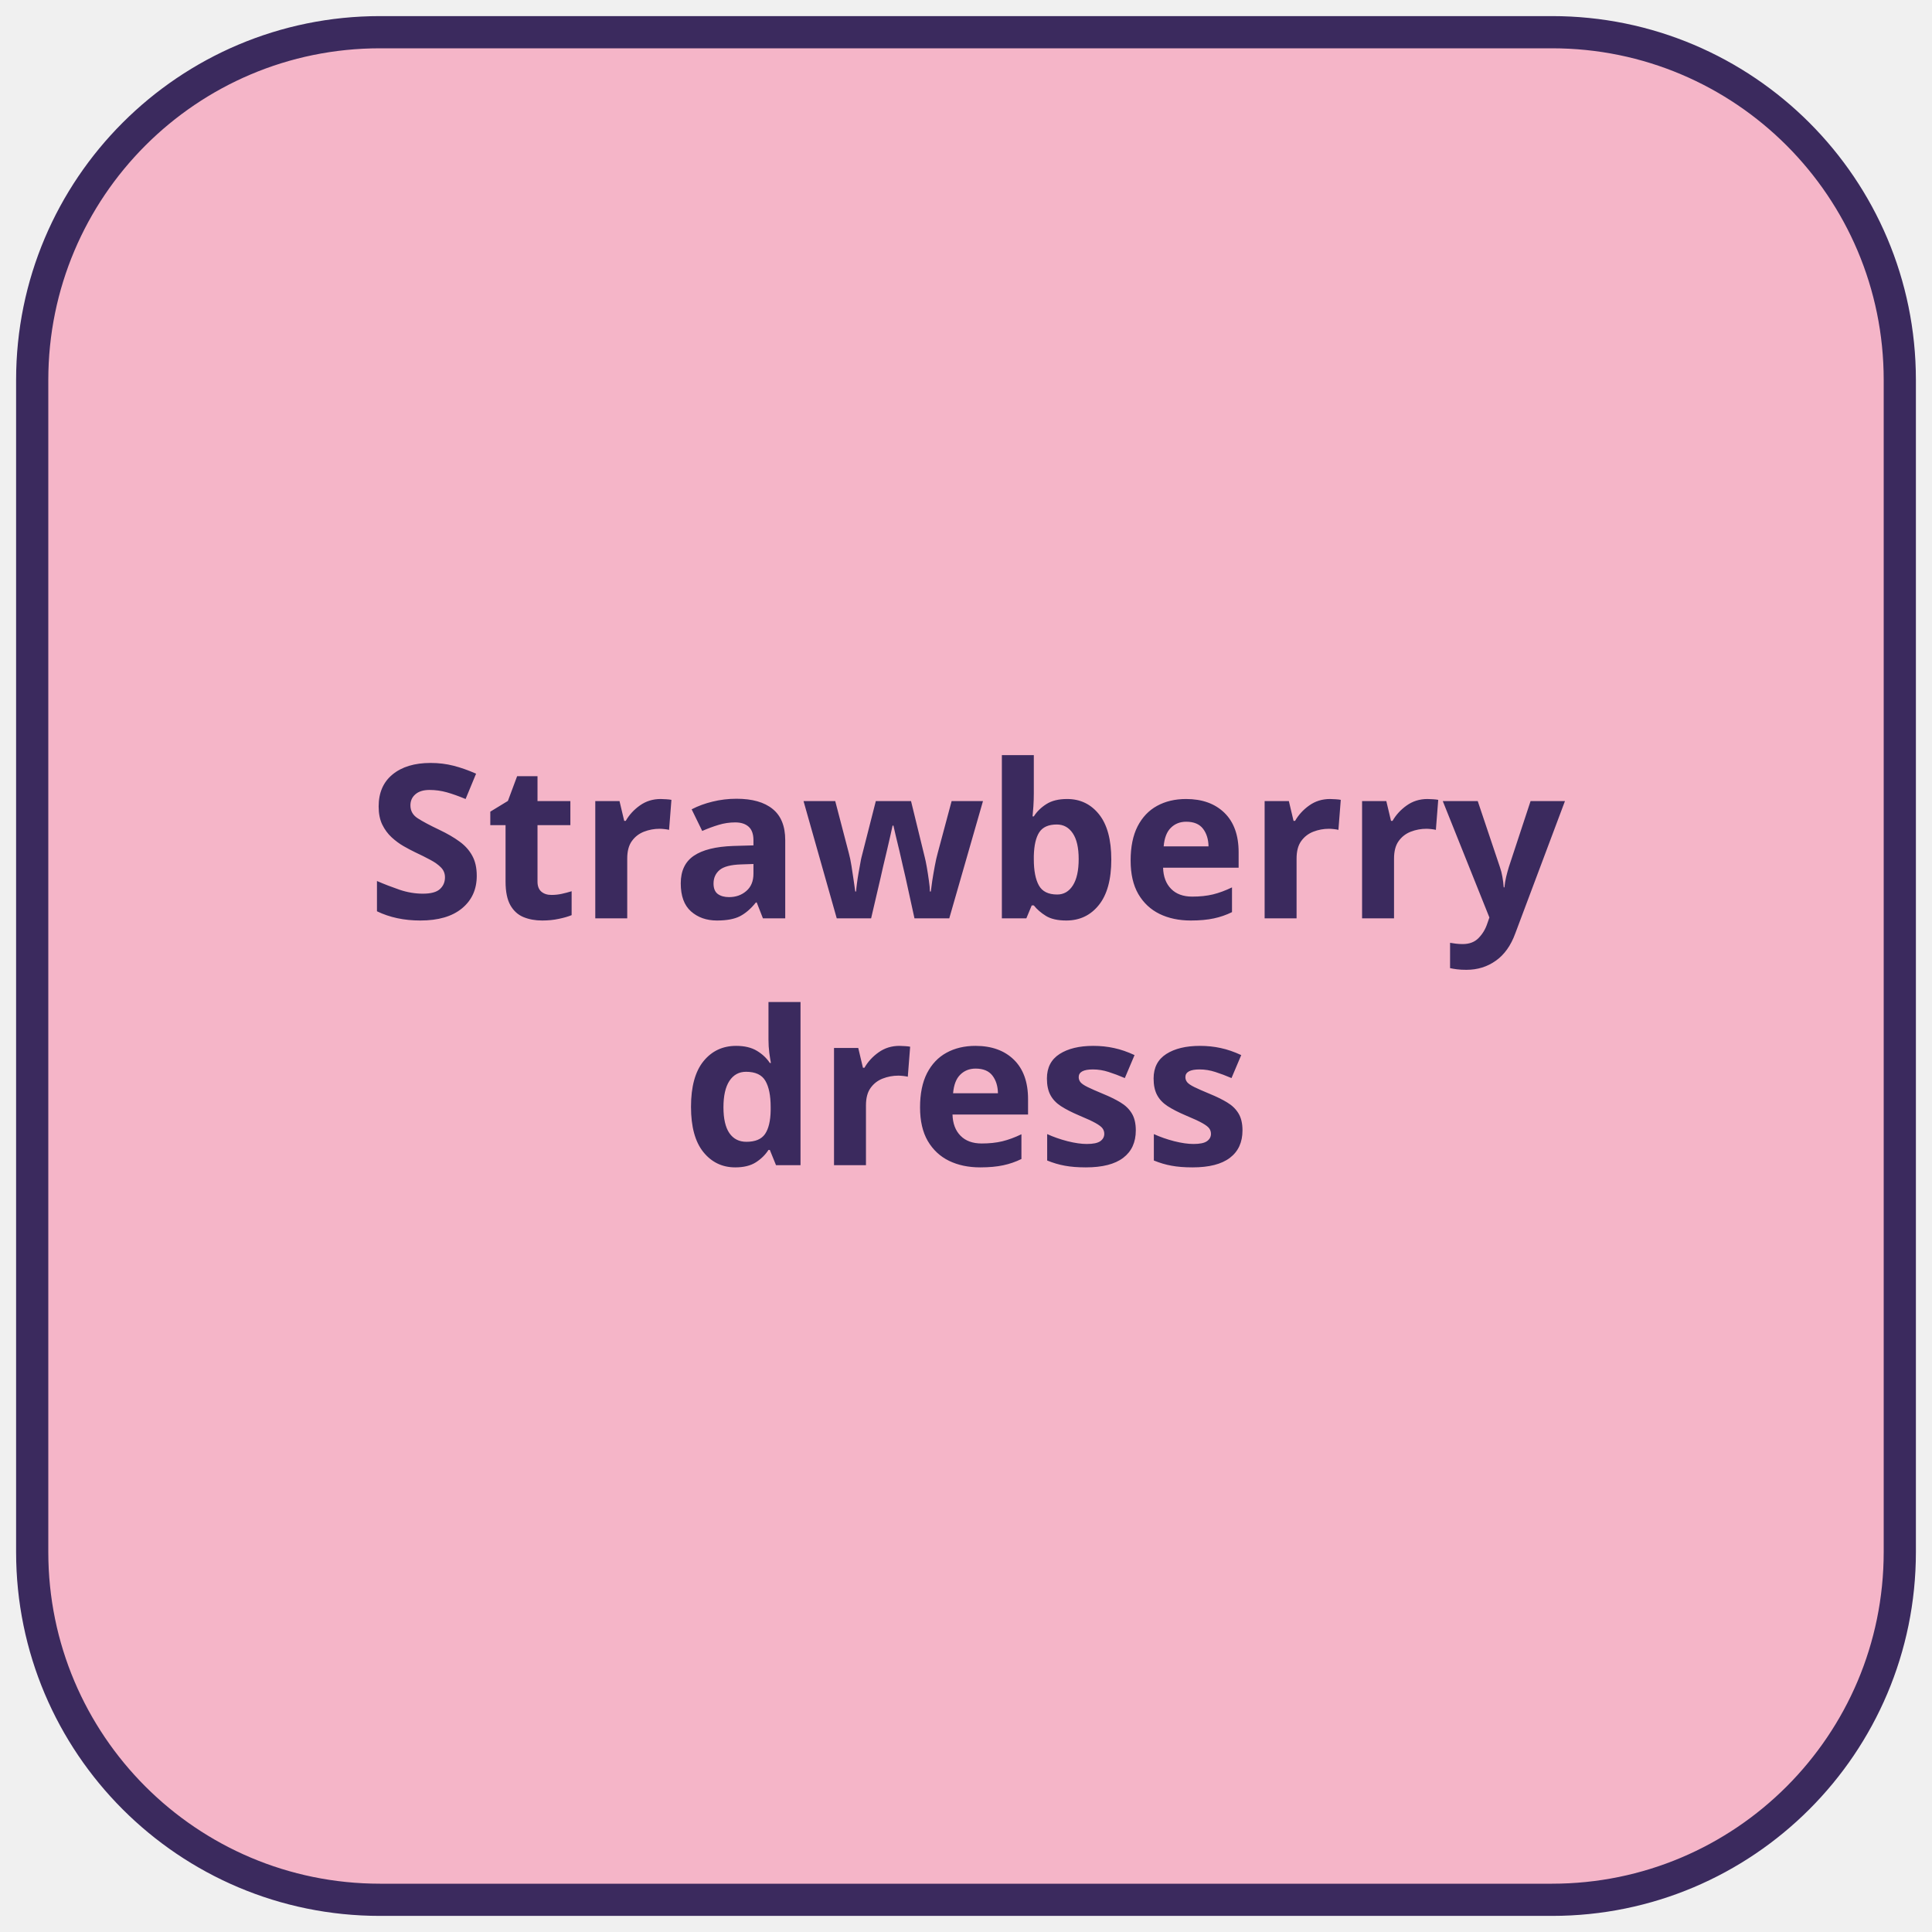
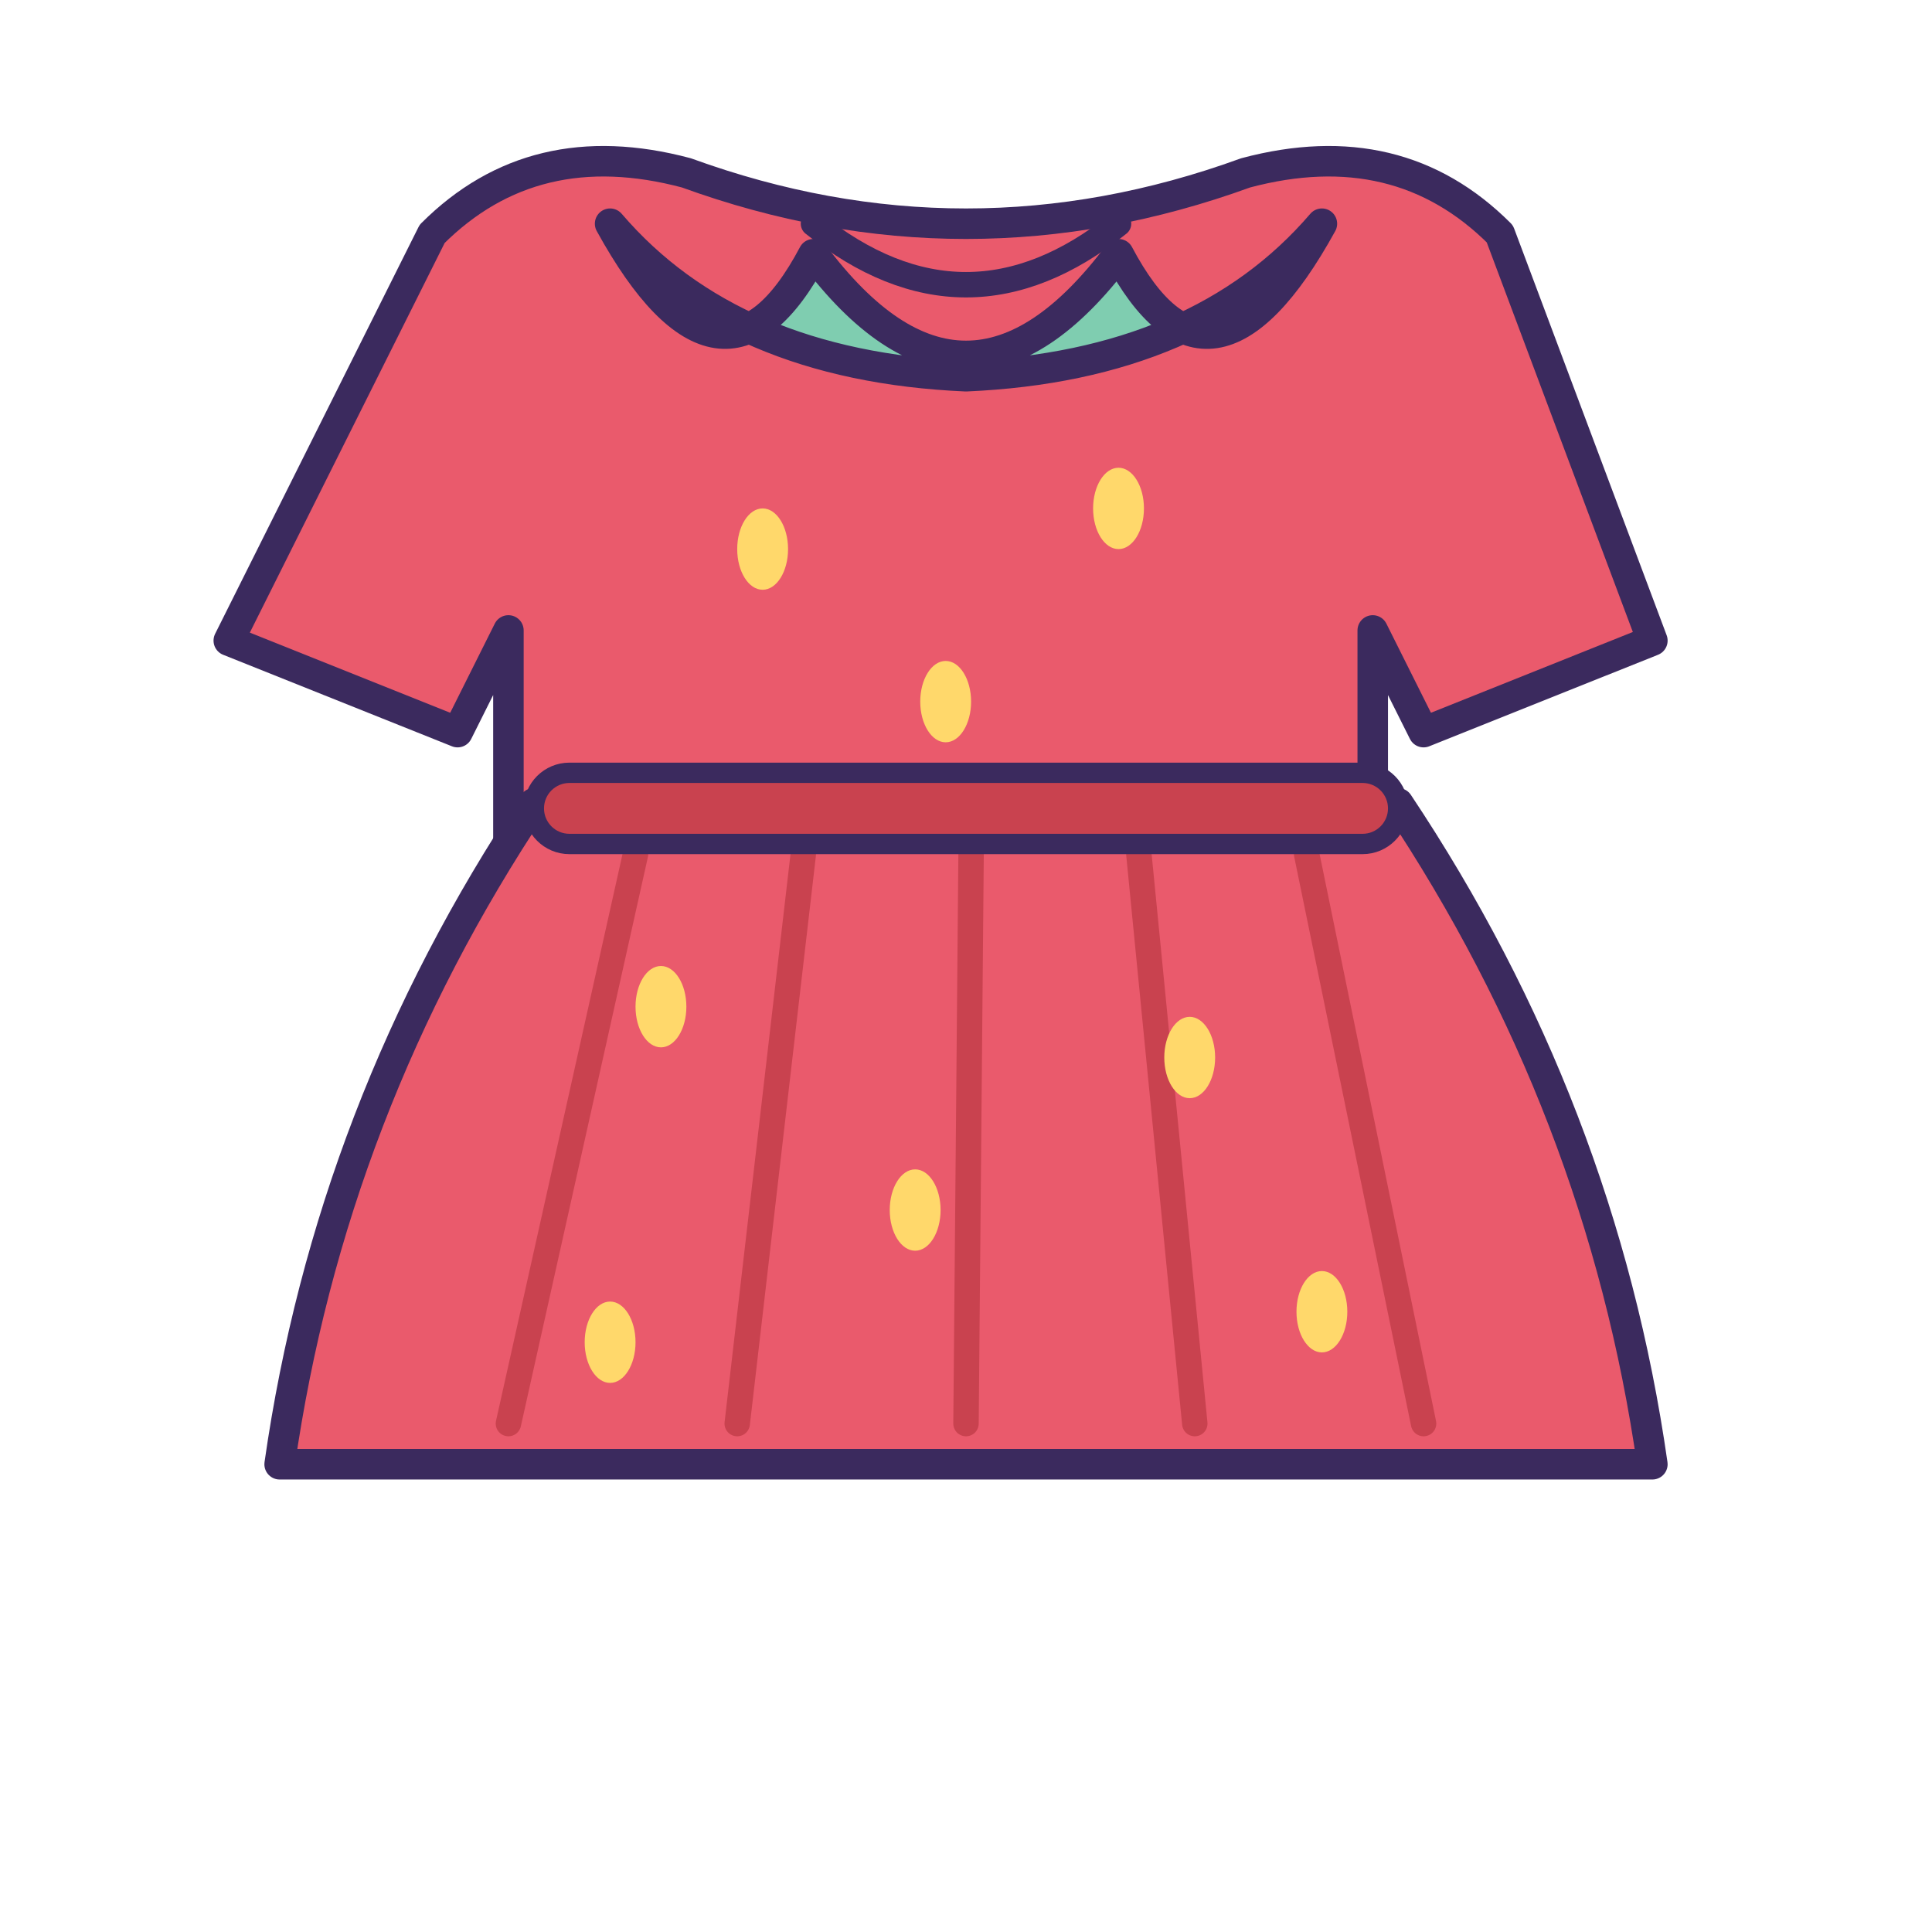
- <svg xmlns="http://www.w3.org/2000/svg" viewBox="0 0 360 360" width="360" height="360" role="img" aria-label="Strawberry dress (placeholder)">
-   <rect x="6" y="6" width="348" height="348" rx="64.8" fill="#F5B5C8" stroke="#3B2A5E" stroke-width="6" />
-   <text x="180" y="157.0" font-family="system-ui, sans-serif" font-size="40.0" font-weight="700" fill="#3B2A5E" text-anchor="middle" dominant-baseline="middle">Strawberry</text>
-   <text x="180" y="203.0" font-family="system-ui, sans-serif" font-size="40.0" font-weight="700" fill="#3B2A5E" text-anchor="middle" dominant-baseline="middle">dress</text>
+ <svg xmlns="http://www.w3.org/2000/svg" viewBox="110 300 380 380" width="380" height="380" role="img" aria-label="Strawberry dress">
+   <rect x="110" y="300" width="380" height="380" fill="#FFFFFF" />
+   <path d="M195 346 q 20 -20 50 -12 q 55 20 110 0 q 30 -8 50 12 l 30 80 l -45 18 l -10 -20 v 90 h -170 v -90 l -10 20 l -45 -18 z" fill="#EA5A6C" stroke="#3B2A5E" stroke-width="6" stroke-linejoin="round" stroke-linecap="round" />
+   <path d="M270 344 q 30 24 60 0" stroke="#3B2A5E" stroke-width="5" stroke-linecap="round" fill="none" />
+   <path d="M215 458 h 170 q 40 60 50 130 h -270 q 10 -70 50 -130 z" fill="#EA5A6C" stroke="#3B2A5E" stroke-width="6" stroke-linejoin="round" stroke-linecap="round" />
+   <line x1="235" y1="468" x2="210" y2="580" stroke="#C9424F" stroke-width="5" stroke-linecap="round" />
+   <line x1="268" y1="468" x2="255" y2="580" stroke="#C9424F" stroke-width="5" stroke-linecap="round" />
+   <line x1="301" y1="468" x2="300" y2="580" stroke="#C9424F" stroke-width="5" stroke-linecap="round" />
+   <line x1="334" y1="468" x2="345" y2="580" stroke="#C9424F" stroke-width="5" stroke-linecap="round" />
+   <line x1="367" y1="468" x2="390" y2="580" stroke="#C9424F" stroke-width="5" stroke-linecap="round" />
+   <rect x="215" y="452" width="170" height="14" rx="7" fill="#C9424F" stroke="#3B2A5E" stroke-width="4" />
+   <path d="M230 344 q 22 40 40 6 q 30 40 60 0 q 18 34 40 -6 q -24 28 -70 30 q -46 -2 -70 -30 z" fill="#7FCDB0" stroke="#3B2A5E" stroke-width="6" stroke-linejoin="round" stroke-linecap="round" />
+   <ellipse cx="260" cy="408" rx="5" ry="8" fill="#FFD86B" />
+   <ellipse cx="330" cy="400" rx="5" ry="8" fill="#FFD86B" />
+   <ellipse cx="296" cy="438" rx="5" ry="8" fill="#FFD86B" />
+   <ellipse cx="240" cy="498" rx="5" ry="8" fill="#FFD86B" />
+   <ellipse cx="344" cy="508" rx="5" ry="8" fill="#FFD86B" />
+   <ellipse cx="290" cy="538" rx="5" ry="8" fill="#FFD86B" />
+   <ellipse cx="370" cy="558" rx="5" ry="8" fill="#FFD86B" />
+   <ellipse cx="230" cy="564" rx="5" ry="8" fill="#FFD86B" />
</svg>
